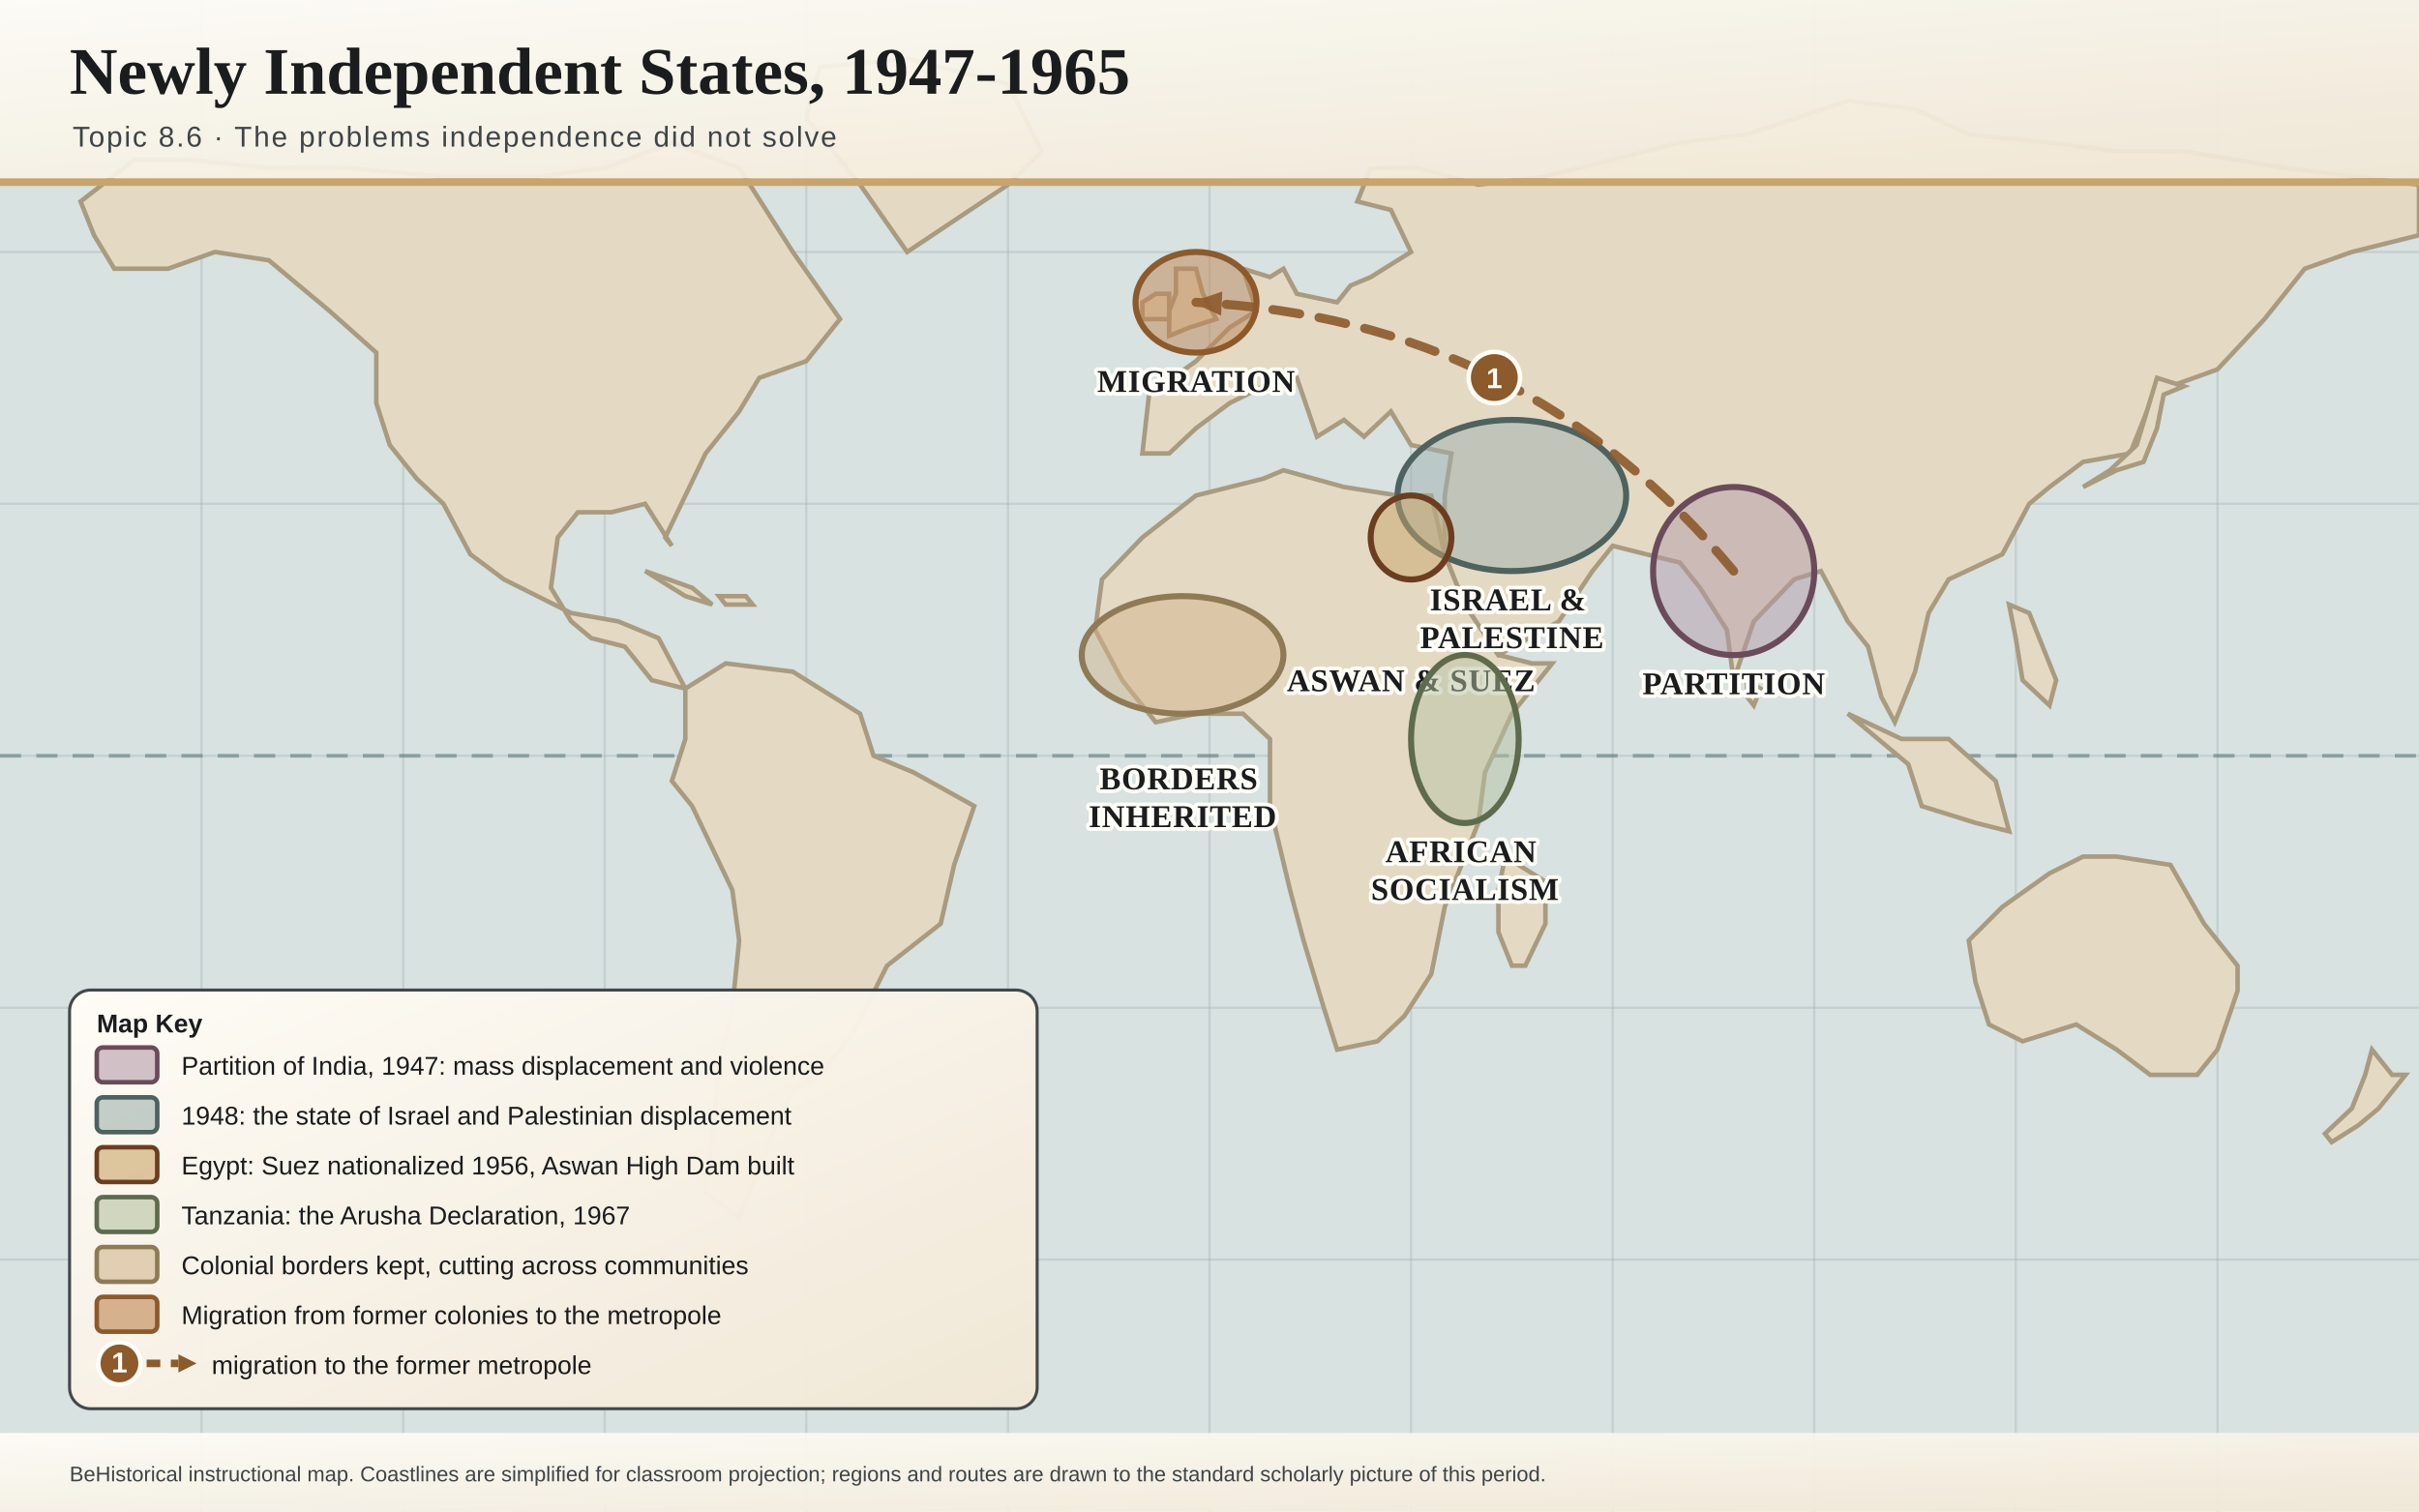
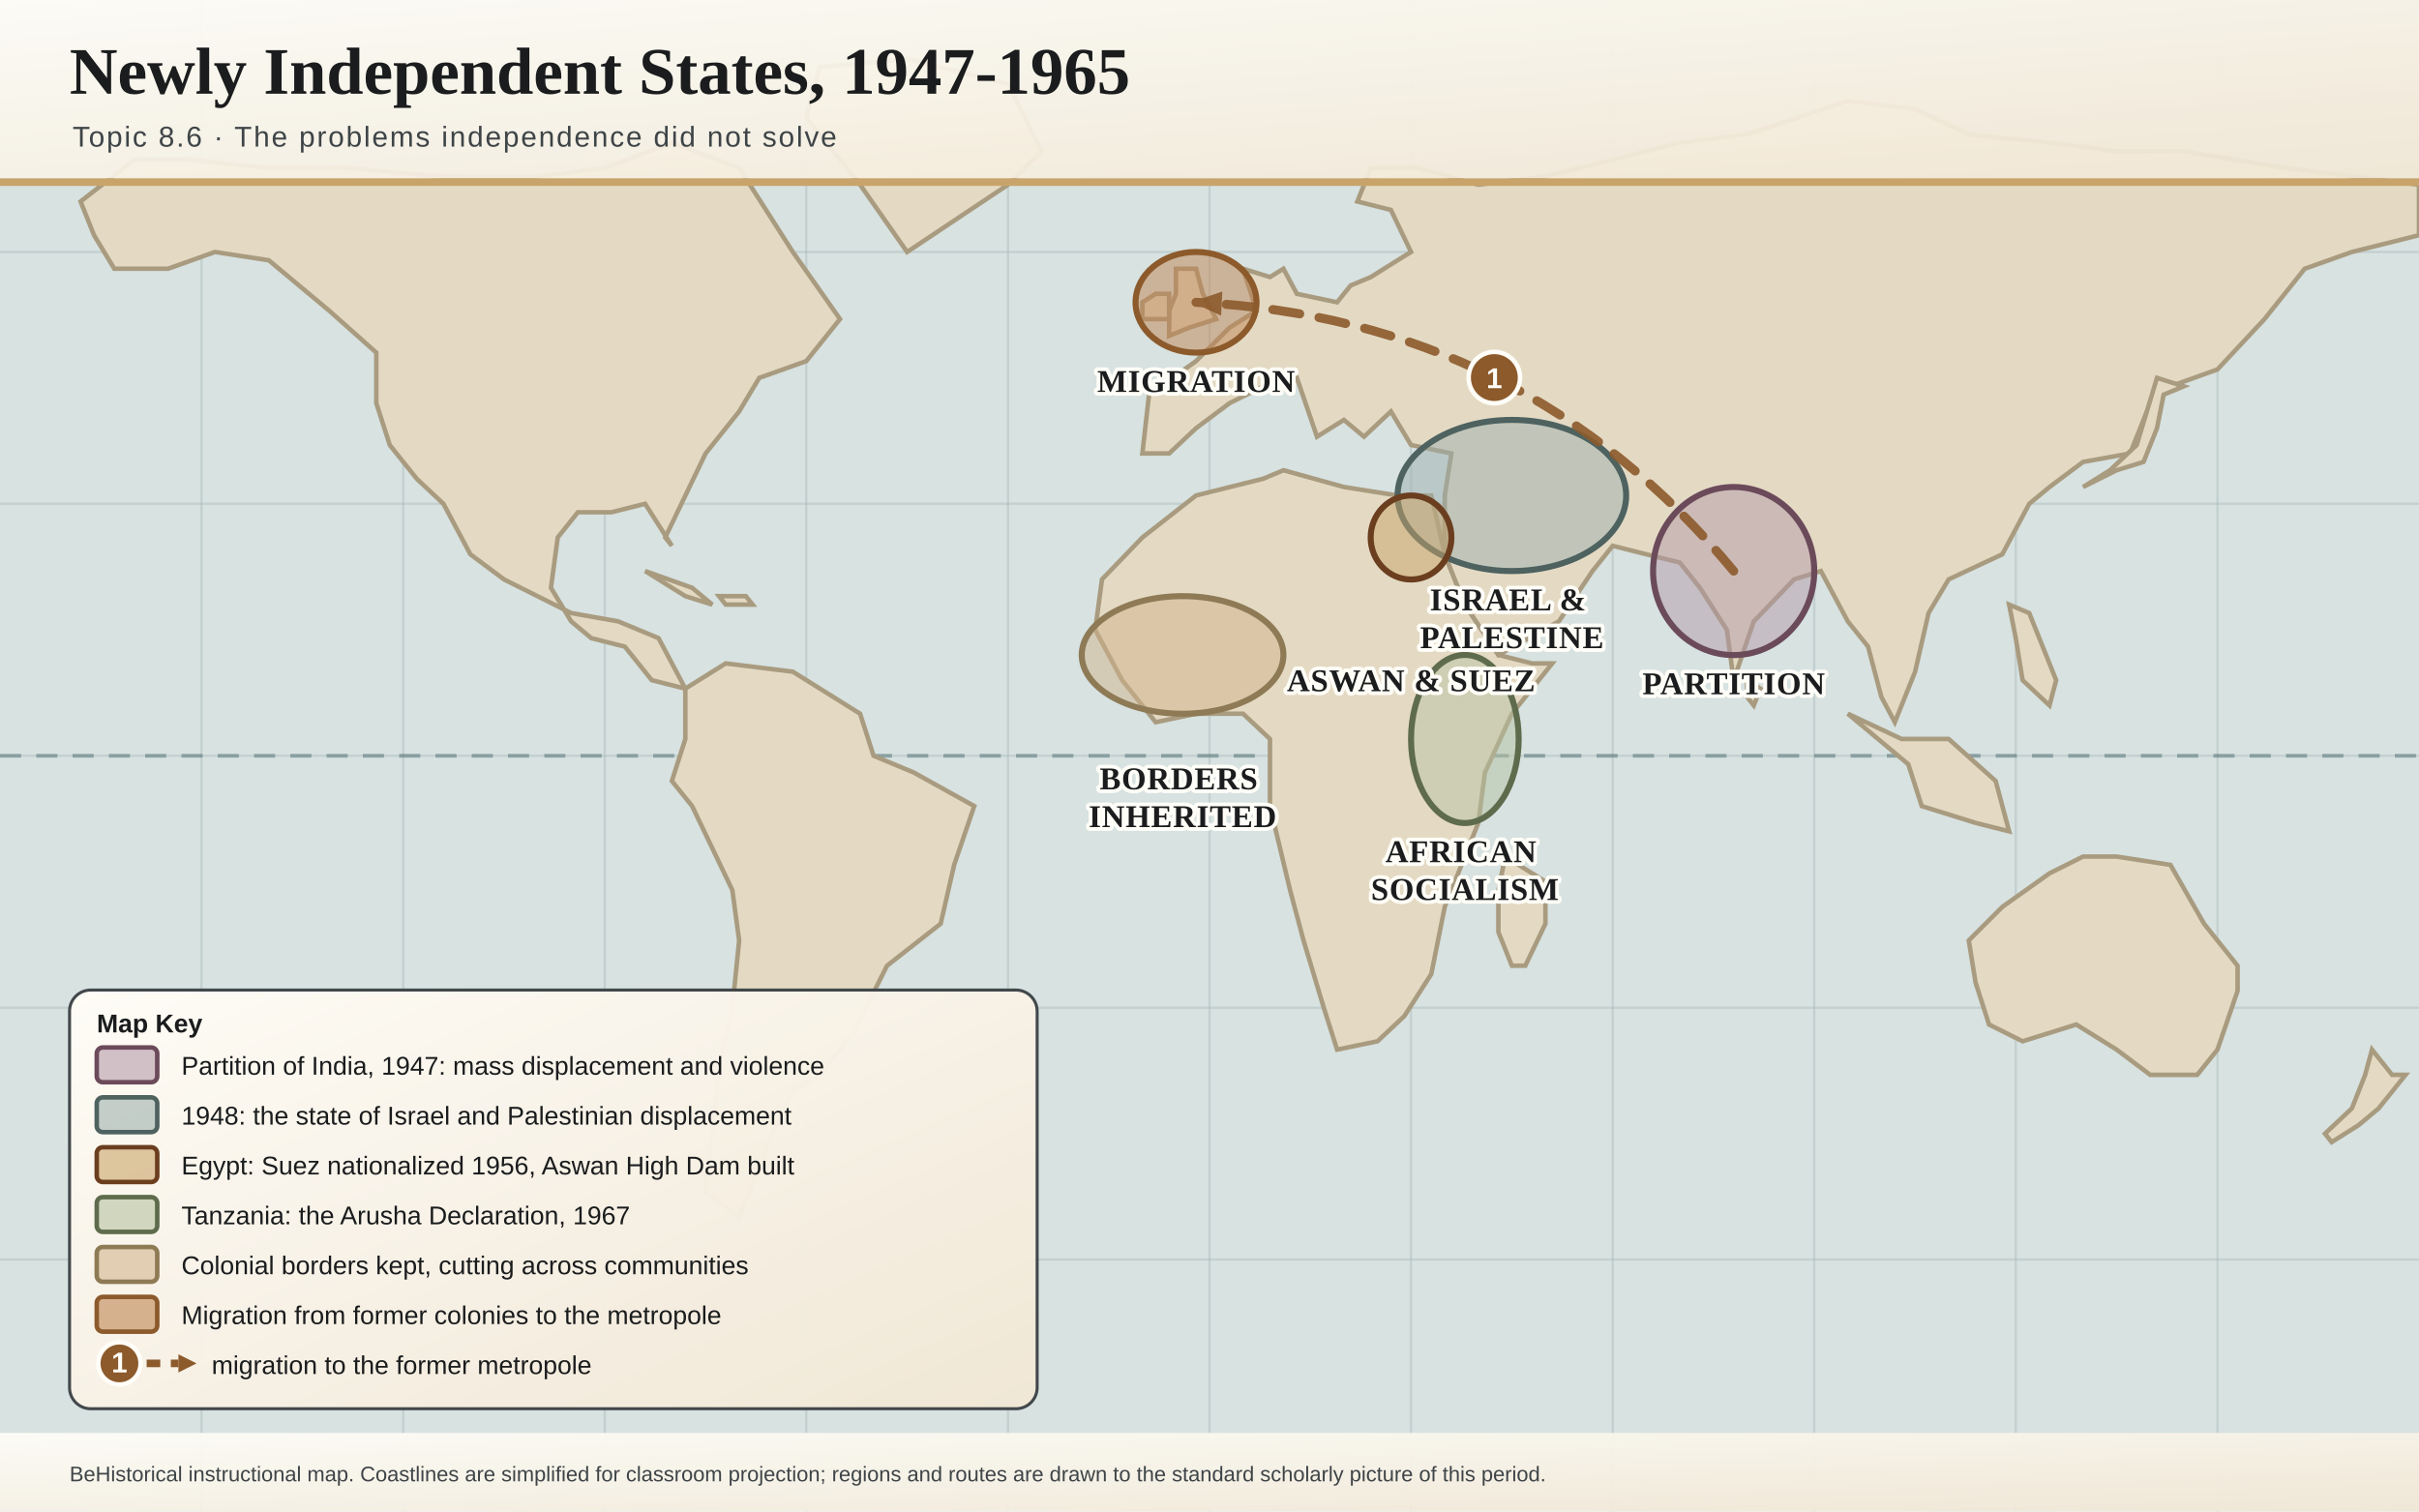
<svg xmlns="http://www.w3.org/2000/svg" width="1600" height="1000" viewBox="0 0 1600 1000" preserveAspectRatio="xMidYMid meet" role="img" aria-labelledby="map-title map-desc">
  <defs>
    <linearGradient id="paper" x1="0" x2="1" y1="0" y2="1">
      <stop offset="0" stop-color="#FFFDF7" />
      <stop offset="1" stop-color="#F1E7D5" />
    </linearGradient>
    <marker id="arrow" markerWidth="20" markerHeight="16" refX="17" refY="8" orient="auto" markerUnits="userSpaceOnUse">
      <path d="M0,0 L20,8 L0,16 Z" fill="#8C5A2B" />
    </marker>
    <style>
      .title{font-family:Georgia,'Times New Roman',serif;font-weight:700;font-size:44px;fill:#1A1C1D}
      .subtitle{font-family:Arial,Helvetica,sans-serif;font-size:19px;fill:#3E4447;letter-spacing:1.2px;text-transform:uppercase}
      .region{font-family:Georgia,'Times New Roman',serif;font-weight:700;font-size:21px;letter-spacing:.5px}
      .place{font-family:Arial,Helvetica,sans-serif;font-weight:700;font-size:18px;fill:#1A1C1D}
      .placenote{font-family:Arial,Helvetica,sans-serif;font-size:15px;fill:#3E4447}
      .small{font-family:Arial,Helvetica,sans-serif;font-size:17px;fill:#1A1C1D}
      .tiny{font-family:Arial,Helvetica,sans-serif;font-size:14px;fill:#3E4447}
      .badgenum{font-family:Arial,Helvetica,sans-serif;font-weight:700;font-size:19px;fill:#FFFDF7}
      .badge{fill:#8C5A2B;stroke:#FFFDF7;stroke-width:3}
      .halo{paint-order:stroke;stroke:#FFFDF7;stroke-width:5;stroke-linejoin:round}
      .city{fill:#1A1C1D;stroke:#FFFDF7;stroke-width:4}
      .flow{fill:none;stroke:#8C5A2B;stroke-width:6;stroke-linecap:round;opacity:.9}
      #land path{fill:#E4DAC4;stroke:#A99B7F;stroke-width:3}
      #graticule line{stroke:#9FB0AE;stroke-width:1.5;opacity:.35}
    </style>
  </defs>
  <rect width="1600" height="1000" fill="#D7E2E1" />
  <g id="graticule">
    <line x1="133.3" y1="0" x2="133.3" y2="1000" />
    <line x1="266.7" y1="0" x2="266.7" y2="1000" />
    <line x1="400.0" y1="0" x2="400.0" y2="1000" />
    <line x1="533.3" y1="0" x2="533.3" y2="1000" />
    <line x1="666.7" y1="0" x2="666.7" y2="1000" />
    <line x1="800.0" y1="0" x2="800.0" y2="1000" />
    <line x1="933.3" y1="0" x2="933.3" y2="1000" />
    <line x1="1066.7" y1="0" x2="1066.7" y2="1000" />
    <line x1="1200.0" y1="0" x2="1200.0" y2="1000" />
    <line x1="1333.3" y1="0" x2="1333.3" y2="1000" />
    <line x1="1466.7" y1="0" x2="1466.7" y2="1000" />
    <line x1="0" y1="833.3" x2="1600" y2="833.3" />
    <line x1="0" y1="666.7" x2="1600" y2="666.7" />
    <line x1="0" y1="500.0" x2="1600" y2="500.0" />
    <line x1="0" y1="333.3" x2="1600" y2="333.3" />
    <line x1="0" y1="166.7" x2="1600" y2="166.7" />
  </g>
  <line x1="0" y1="500.0" x2="1600" y2="500.0" stroke="#4E6B72" stroke-width="2.5" stroke-dasharray="14 10" opacity=".5" />
  <g id="land">
    <path id="land-greenland" d="M600.0,166.7 L666.7,122.2 L688.9,100.0 L666.7,55.6 L600.0,38.9 L542.2,44.4 L533.3,77.8 L568.9,122.2 L600.0,166.7 Z" />
    <path id="land-northAmerica" d="M53.3,133.3 L88.9,105.6 L124.4,105.6 L177.8,111.1 L231.1,111.1 L288.9,116.7 L355.6,116.7 L400.0,111.1 L444.4,94.4 L488.9,111.1 L524.4,166.7 L555.6,211.1 L533.3,238.9 L502.2,250.0 L488.9,272.2 L466.7,300.0 L440.0,355.6 L444.4,361.1 L426.7,333.3 L404.4,338.9 L382.2,338.9 L368.9,355.6 L364.4,388.9 L377.8,411.1 L391.1,422.2 L413.3,427.8 L431.1,450.0 L453.3,455.6 L435.6,422.2 L408.9,411.1 L377.8,405.6 L333.3,383.3 L311.1,366.7 L293.3,333.3 L275.6,316.7 L257.8,294.4 L248.9,266.7 L248.9,233.3 L217.8,205.6 L177.8,172.2 L142.2,166.7 L111.1,177.8 L75.6,177.8 L62.2,155.6 L53.3,133.3 Z" />
    <path id="land-southAmerica" d="M453.3,455.6 L480.0,438.9 L524.4,444.4 L568.9,472.2 L577.8,500.0 L604.4,511.1 L644.4,533.3 L631.1,572.2 L622.2,611.1 L586.7,638.9 L564.4,683.3 L542.2,711.1 L524.4,722.2 L511.1,750.0 L497.8,783.3 L488.9,805.6 L466.7,788.9 L471.1,750.0 L475.6,705.6 L484.4,666.7 L488.9,622.2 L484.4,588.9 L457.8,533.3 L444.4,516.7 L453.3,488.9 L453.3,455.6 Z" />
    <path id="land-africa" d="M724.4,416.7 L728.9,383.3 L755.6,355.6 L791.1,327.8 L835.6,316.7 L848.9,311.1 L888.9,322.2 L924.4,327.8 L946.7,327.8 L955.6,366.7 L968.9,400.0 L991.1,433.3 L1013.3,438.9 L1026.7,438.9 L1000.0,472.2 L982.2,511.1 L977.8,544.4 L955.6,600.0 L946.7,644.4 L928.9,672.2 L911.1,688.9 L884.4,694.4 L875.6,666.7 L862.2,622.2 L853.3,588.9 L840.0,533.3 L840.0,488.9 L822.2,472.2 L791.1,472.2 L764.4,477.8 L742.2,450.0 L724.4,416.7 Z" />
    <path id="land-eurasia" d="M755.6,300.0 L760.0,261.1 L791.1,238.9 L813.3,216.7 L831.1,205.6 L822.2,177.8 L840.0,183.3 L848.9,177.8 L857.8,194.4 L884.4,200.0 L893.3,188.9 L906.7,183.3 L924.4,172.2 L933.3,166.7 L920.0,138.9 L897.8,133.3 L906.7,111.1 L937.8,111.1 L977.8,122.2 L1022.2,116.7 L1066.7,105.6 L1111.1,94.4 L1155.6,88.9 L1222.2,66.7 L1266.7,72.2 L1302.2,88.9 L1355.6,94.4 L1400.0,100.0 L1444.4,100.0 L1511.1,111.1 L1555.6,116.7 L1600.0,122.2 L1600.0,155.6 L1555.6,166.7 L1524.4,177.8 L1497.8,211.1 L1466.7,244.4 L1435.6,255.6 L1422.2,266.7 L1408.9,300.0 L1377.8,305.6 L1355.6,322.2 L1342.2,333.3 L1324.4,366.7 L1288.9,383.3 L1275.6,405.6 L1266.7,444.4 L1253.3,477.8 L1244.4,461.1 L1235.6,427.8 L1222.2,411.1 L1204.4,377.8 L1186.7,383.3 L1160.0,411.1 L1146.7,450.0 L1142.2,416.7 L1124.4,388.9 L1111.1,372.2 L1088.9,366.7 L1066.7,361.1 L1053.3,377.8 L1031.1,411.1 L991.1,433.3 L968.9,400.0 L955.6,366.7 L955.6,327.8 L960.0,300.0 L933.3,294.4 L920.0,272.2 L902.2,288.9 L888.9,277.8 L871.1,288.9 L857.8,250.0 L835.6,255.6 L813.3,266.7 L791.1,283.3 L773.3,300.0 L755.6,300.0 Z" />
    <path id="land-britain" d="M773.3,222.2 L786.7,216.7 L804.4,211.1 L795.6,194.4 L791.1,177.8 L777.8,177.8 L777.8,194.4 L773.3,205.6 L773.3,222.2 Z" />
    <path id="land-ireland" d="M755.6,211.1 L773.3,211.1 L773.3,194.4 L764.4,194.4 L755.6,200.0 L755.6,211.1 Z" />
    <path id="land-japan" d="M1377.8,322.2 L1400.0,311.1 L1417.8,305.6 L1426.7,283.3 L1431.1,261.1 L1444.4,255.6 L1426.7,250.0 L1413.3,294.4 L1395.6,311.1 L1377.8,322.2 Z" />
    <path id="land-indonesia" d="M1222.2,472.2 L1262.2,505.6 L1271.1,533.3 L1306.7,544.4 L1328.9,550.0 L1320.0,516.7 L1288.9,488.9 L1257.8,488.9 L1222.2,472.2 Z" />
    <path id="land-philippines" d="M1328.9,400.0 L1342.2,405.6 L1351.1,427.8 L1360.0,450.0 L1355.6,466.7 L1337.8,450.0 L1333.3,422.2 L1328.9,400.0 Z" />
    <path id="land-australia" d="M1302.2,622.2 L1306.7,650.0 L1315.6,677.8 L1337.8,688.9 L1373.3,677.8 L1400.0,694.4 L1422.2,711.1 L1453.3,711.1 L1466.7,694.4 L1480.0,655.6 L1480.0,638.9 L1457.8,611.1 L1435.6,572.2 L1400.0,566.7 L1377.8,566.7 L1355.6,577.8 L1324.4,600.0 L1302.2,622.2 Z" />
    <path id="land-newZealand" d="M1568.9,694.4 L1582.2,711.1 L1591.1,711.1 L1573.3,733.3 L1560.0,744.4 L1542.2,755.6 L1537.8,750.0 L1555.6,733.3 L1564.4,711.1 L1568.9,694.4 Z" />
    <path id="land-madagascar" d="M995.6,566.7 L1022.2,583.3 L1022.2,611.1 L1008.9,638.9 L1000.0,638.9 L991.1,616.7 L991.1,588.9 L995.6,566.7 Z" />
    <path id="land-cuba" d="M426.7,377.8 L457.8,388.9 L471.1,400.0 L453.3,394.4 L426.7,377.8 Z" />
    <path id="land-hispaniola" d="M475.6,394.4 L493.3,394.4 L497.8,400.0 L480.0,400.0 L475.6,394.4 Z" />
    <path id="land-sriLanka" d="M1155.6,450.0 L1164.4,455.6 L1160.0,466.7 L1155.6,461.1 L1155.6,450.0 Z" />
  </g>
  <g id="highlights">
    <ellipse cx="1146.7" cy="377.8" rx="53.3" ry="55.6" fill="#B49AA8" fill-opacity="0.5" stroke="#6B4A5A" stroke-width="4" />
-     <text class="region halo" x="1146.7" y="459.3" text-anchor="middle" fill="#1A1C1D">
-       <tspan x="1146.7" dy="0">PARTITION</tspan>
-     </text>
    <ellipse cx="1000.0" cy="327.8" rx="75.6" ry="50.0" fill="#9FB0AE" fill-opacity="0.5" stroke="#4E6260" stroke-width="4" />
-     <text class="region halo" x="1000.0" y="403.8" text-anchor="middle" fill="#1A1C1D">
-       <tspan x="1000.0" dy="0">ISRAEL &amp;</tspan>
-       <tspan x="1000.0" dy="25">PALESTINE</tspan>
-     </text>
    <ellipse cx="933.3" cy="355.6" rx="26.7" ry="27.8" fill="#C9A46A" fill-opacity="0.5" stroke="#6B3E1F" stroke-width="4" />
-     <text class="region halo" x="933.3" y="457.3" text-anchor="middle" fill="#1A1C1D">
-       <tspan x="933.3" dy="0">ASWAN &amp; SUEZ</tspan>
-     </text>
    <ellipse cx="968.9" cy="488.9" rx="35.6" ry="55.6" fill="#B6C2A2" fill-opacity="0.5" stroke="#5E6B4C" stroke-width="4" />
-     <text class="region halo" x="968.9" y="570.4" text-anchor="middle" fill="#1A1C1D">
-       <tspan x="968.9" dy="0">AFRICAN</tspan>
-       <tspan x="968.9" dy="25">SOCIALISM</tspan>
-     </text>
    <ellipse cx="782.2" cy="433.3" rx="66.7" ry="38.9" fill="#D2B48C" fill-opacity="0.5" stroke="#8E7A55" stroke-width="4" />
-     <text class="region halo" x="782.2" y="522.2" text-anchor="middle" fill="#1A1C1D">
-       <tspan x="782.2" dy="0">BORDERS</tspan>
-       <tspan x="782.2" dy="25">INHERITED</tspan>
-     </text>
    <ellipse cx="791.1" cy="200.0" rx="40.0" ry="33.3" fill="#C08552" fill-opacity="0.5" stroke="#8C5A2B" stroke-width="4" />
-     <text class="region halo" x="791.1" y="259.3" text-anchor="middle" fill="#1A1C1D">
-       <tspan x="791.1" dy="0">MIGRATION</tspan>
-     </text>
  </g>
  <g id="flows">
    <path class="flow" d="M1146.7,377.8 Q1008.0,210.7 791.1,200.0" stroke-dasharray="18 13" marker-end="url(#arrow)" />
    <circle class="badge" cx="988.4" cy="249.8" r="17" />
    <text class="badgenum" x="988.4" y="256.8" text-anchor="middle">1</text>
+   </g>
+   <g id="region-labels">
+     <text class="region halo" x="1146.7" y="459.3" text-anchor="middle" fill="#1A1C1D">
+       <tspan x="1146.7" dy="0">PARTITION</tspan>
+     </text>
+     <text class="region halo" x="1000.0" y="403.8" text-anchor="middle" fill="#1A1C1D">
+       <tspan x="1000.0" dy="0">ISRAEL &amp;</tspan>
+       <tspan x="1000.0" dy="25">PALESTINE</tspan>
+     </text>
+     <text class="region halo" x="933.3" y="457.3" text-anchor="middle" fill="#1A1C1D">
+       <tspan x="933.3" dy="0">ASWAN &amp; SUEZ</tspan>
+     </text>
+     <text class="region halo" x="968.9" y="570.4" text-anchor="middle" fill="#1A1C1D">
+       <tspan x="968.9" dy="0">AFRICAN</tspan>
+       <tspan x="968.9" dy="25">SOCIALISM</tspan>
+     </text>
+     <text class="region halo" x="782.2" y="522.2" text-anchor="middle" fill="#1A1C1D">
+       <tspan x="782.2" dy="0">BORDERS</tspan>
+       <tspan x="782.2" dy="25">INHERITED</tspan>
+     </text>
+     <text class="region halo" x="791.1" y="259.3" text-anchor="middle" fill="#1A1C1D">
+       <tspan x="791.1" dy="0">MIGRATION</tspan>
+     </text>
  </g>
  <g id="places">
    
  </g>
  <g id="titleband">
    <rect x="0" y="0" width="1600" height="118" fill="url(#paper)" opacity=".93" />
    <rect x="0" y="118" width="1600" height="5" fill="#C9A46A" />
    <text class="title" x="46" y="62">Newly Independent States, 1947-1965</text>
    <text class="subtitle" x="48" y="97">Topic 8.6 · The problems independence did not solve</text>
  </g>
  <g id="legend" transform="translate(46,655)">
    <rect x="0" y="0" width="640" height="277" rx="14" fill="url(#paper)" stroke="#3E4447" stroke-width="2" opacity=".97" />
    <text class="small" x="18" y="28" font-weight="700">Map Key</text>
    <rect x="18" y="38" width="40" height="23" rx="4" fill="#B49AA8" fill-opacity=".6" stroke="#6B4A5A" stroke-width="3" />
    <text class="small" x="74" y="56">Partition of India, 1947: mass displacement and violence</text>
    <rect x="18" y="71" width="40" height="23" rx="4" fill="#9FB0AE" fill-opacity=".6" stroke="#4E6260" stroke-width="3" />
    <text class="small" x="74" y="89">1948: the state of Israel and Palestinian displacement</text>
    <rect x="18" y="104" width="40" height="23" rx="4" fill="#C9A46A" fill-opacity=".6" stroke="#6B3E1F" stroke-width="3" />
    <text class="small" x="74" y="122">Egypt: Suez nationalized 1956, Aswan High Dam built</text>
    <rect x="18" y="137" width="40" height="23" rx="4" fill="#B6C2A2" fill-opacity=".6" stroke="#5E6B4C" stroke-width="3" />
    <text class="small" x="74" y="155">Tanzania: the Arusha Declaration, 1967</text>
    <rect x="18" y="170" width="40" height="23" rx="4" fill="#D2B48C" fill-opacity=".6" stroke="#8E7A55" stroke-width="3" />
    <text class="small" x="74" y="188">Colonial borders kept, cutting across communities</text>
    <rect x="18" y="203" width="40" height="23" rx="4" fill="#C08552" fill-opacity=".6" stroke="#8C5A2B" stroke-width="3" />
    <text class="small" x="74" y="221">Migration from former colonies to the metropole</text>
    <circle class="badge" cx="33" cy="247" r="14" />
    <text class="badgenum" x="33" y="253" text-anchor="middle" font-size="16">1</text>
    <line x1="51" x2="72" y1="247" y2="247" stroke="#8C5A2B" stroke-width="5" stroke-dasharray="9 7" />
    <path d="M72,241 L84,247 L72,253 Z" fill="#8C5A2B" />
    <text class="small" x="94" y="254">migration to the former metropole</text>
  </g>
  <rect x="0" y="948" width="1600" height="52" fill="url(#paper)" opacity=".93" />
  <text class="tiny" x="46" y="980">BeHistorical instructional map. Coastlines are simplified for classroom projection; regions and routes are drawn to the standard scholarly picture of this period.</text>
</svg>
